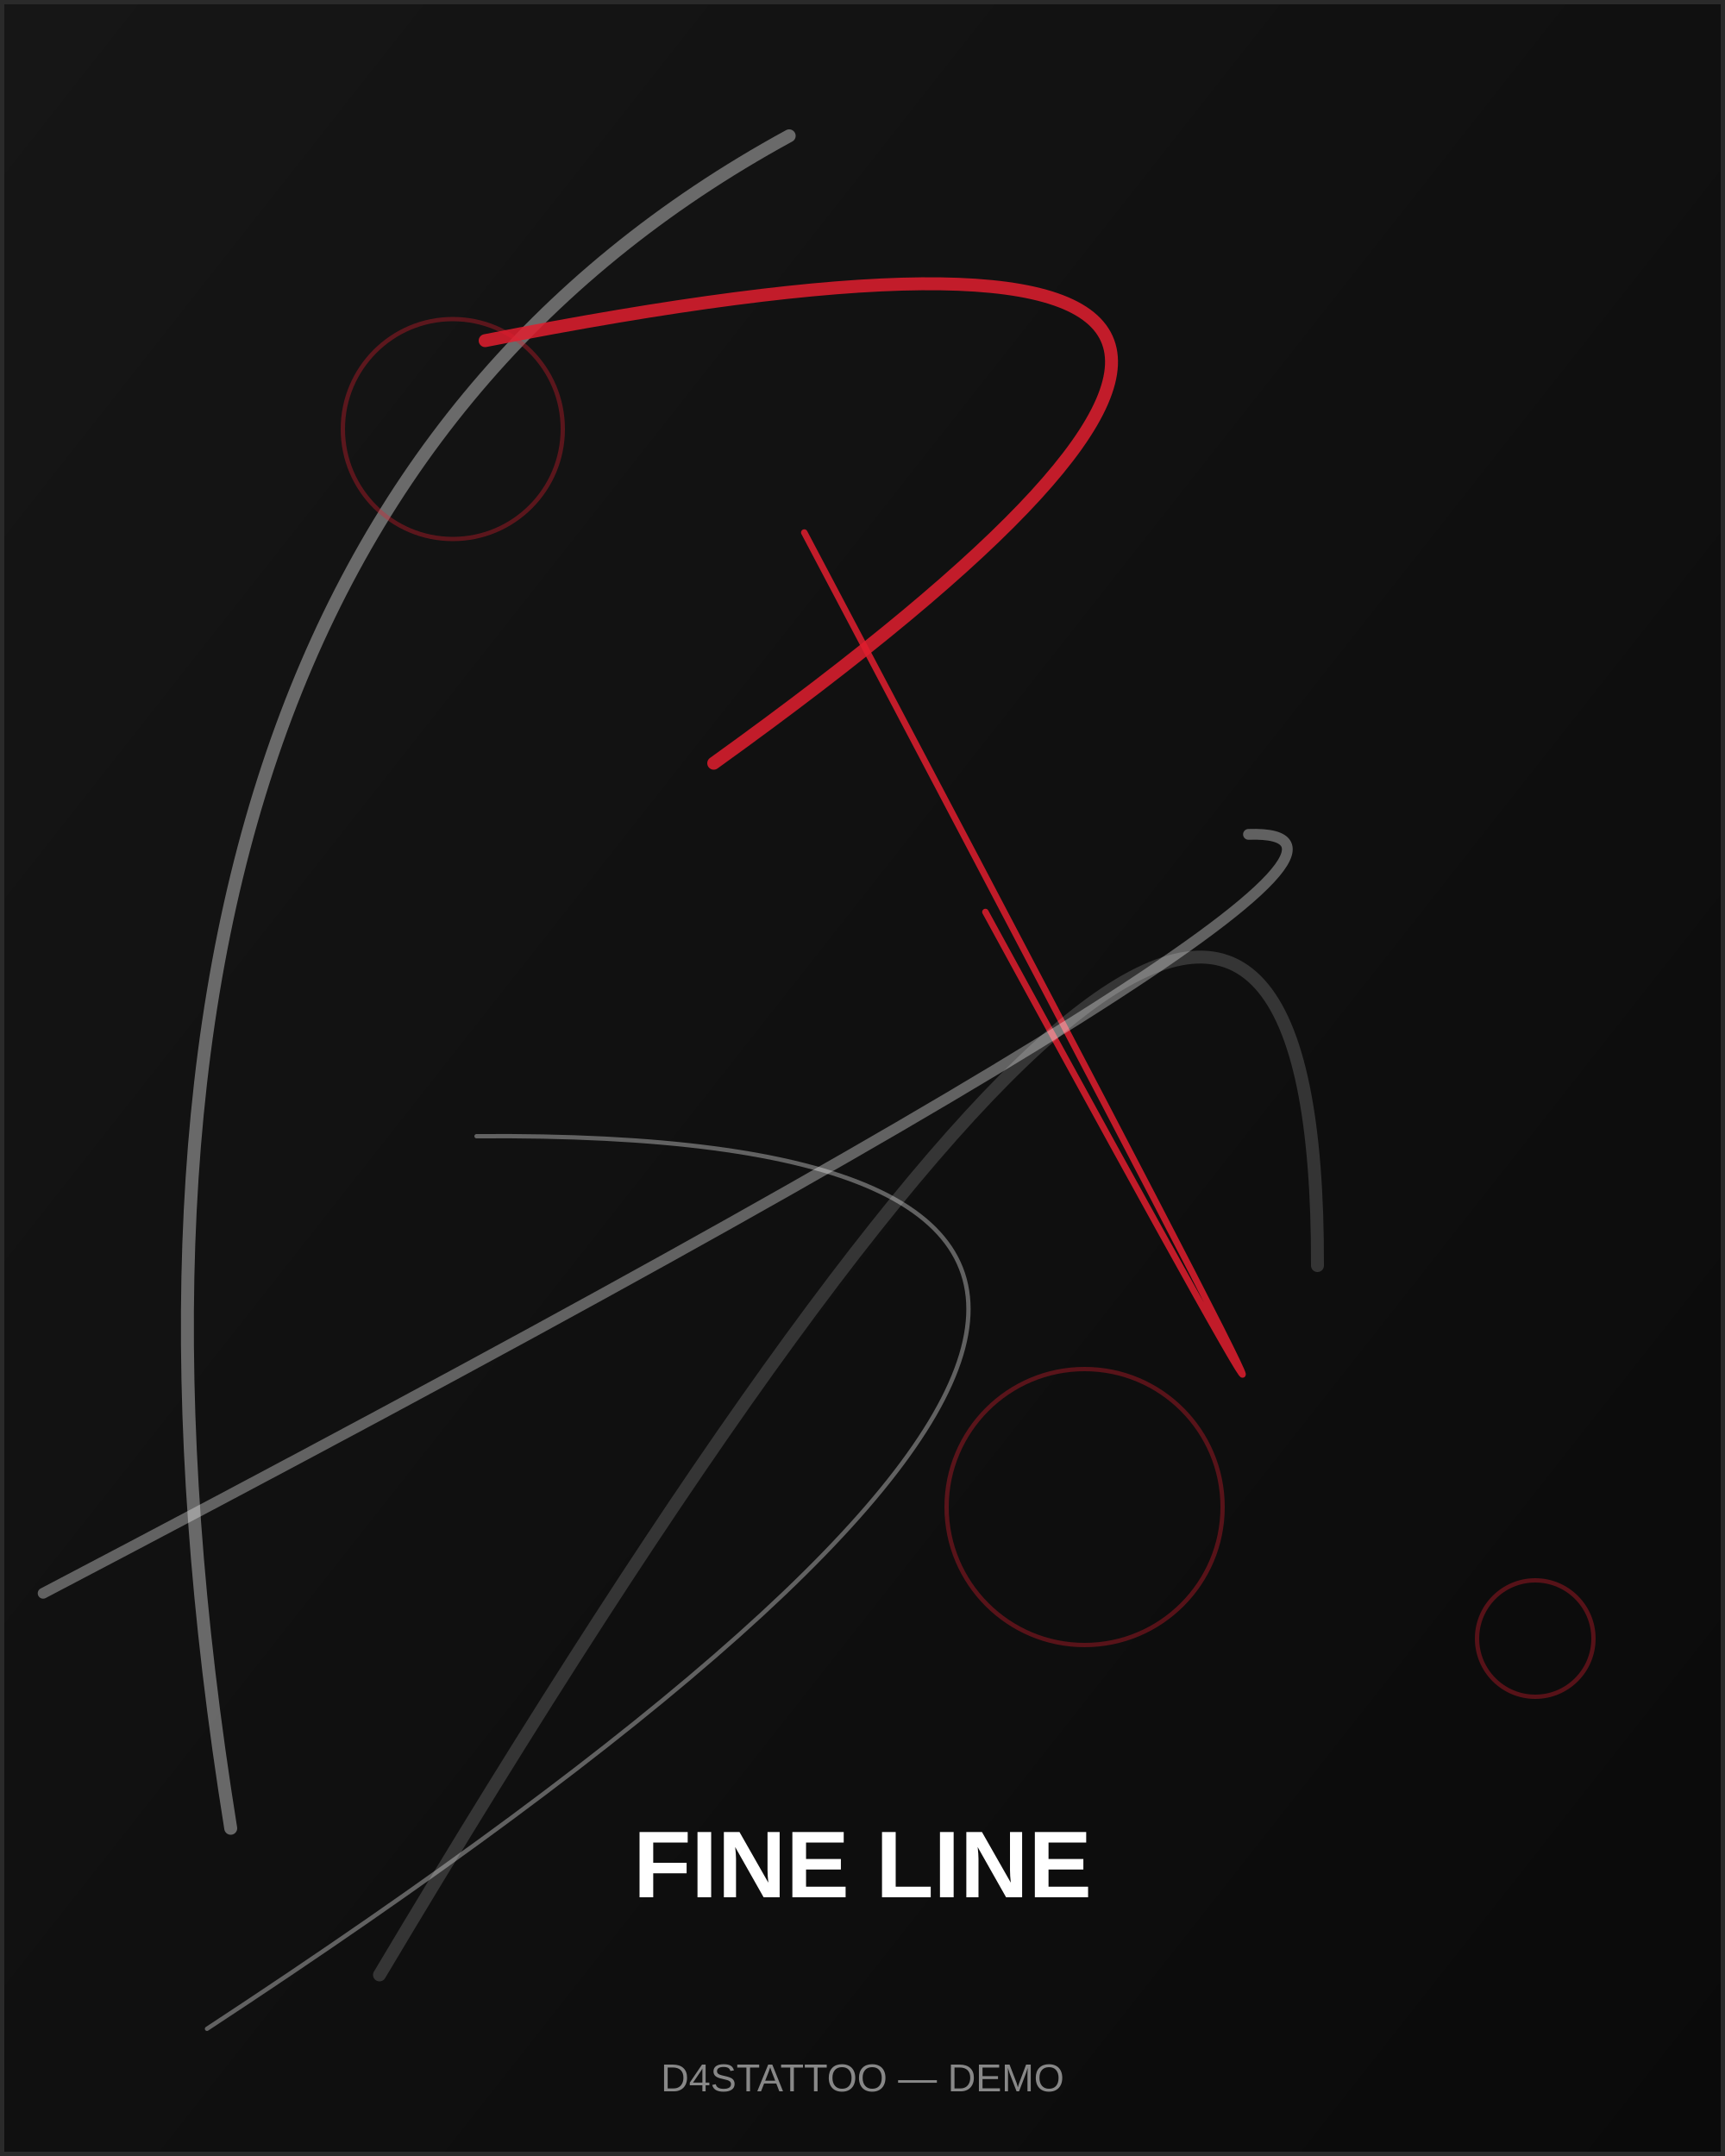
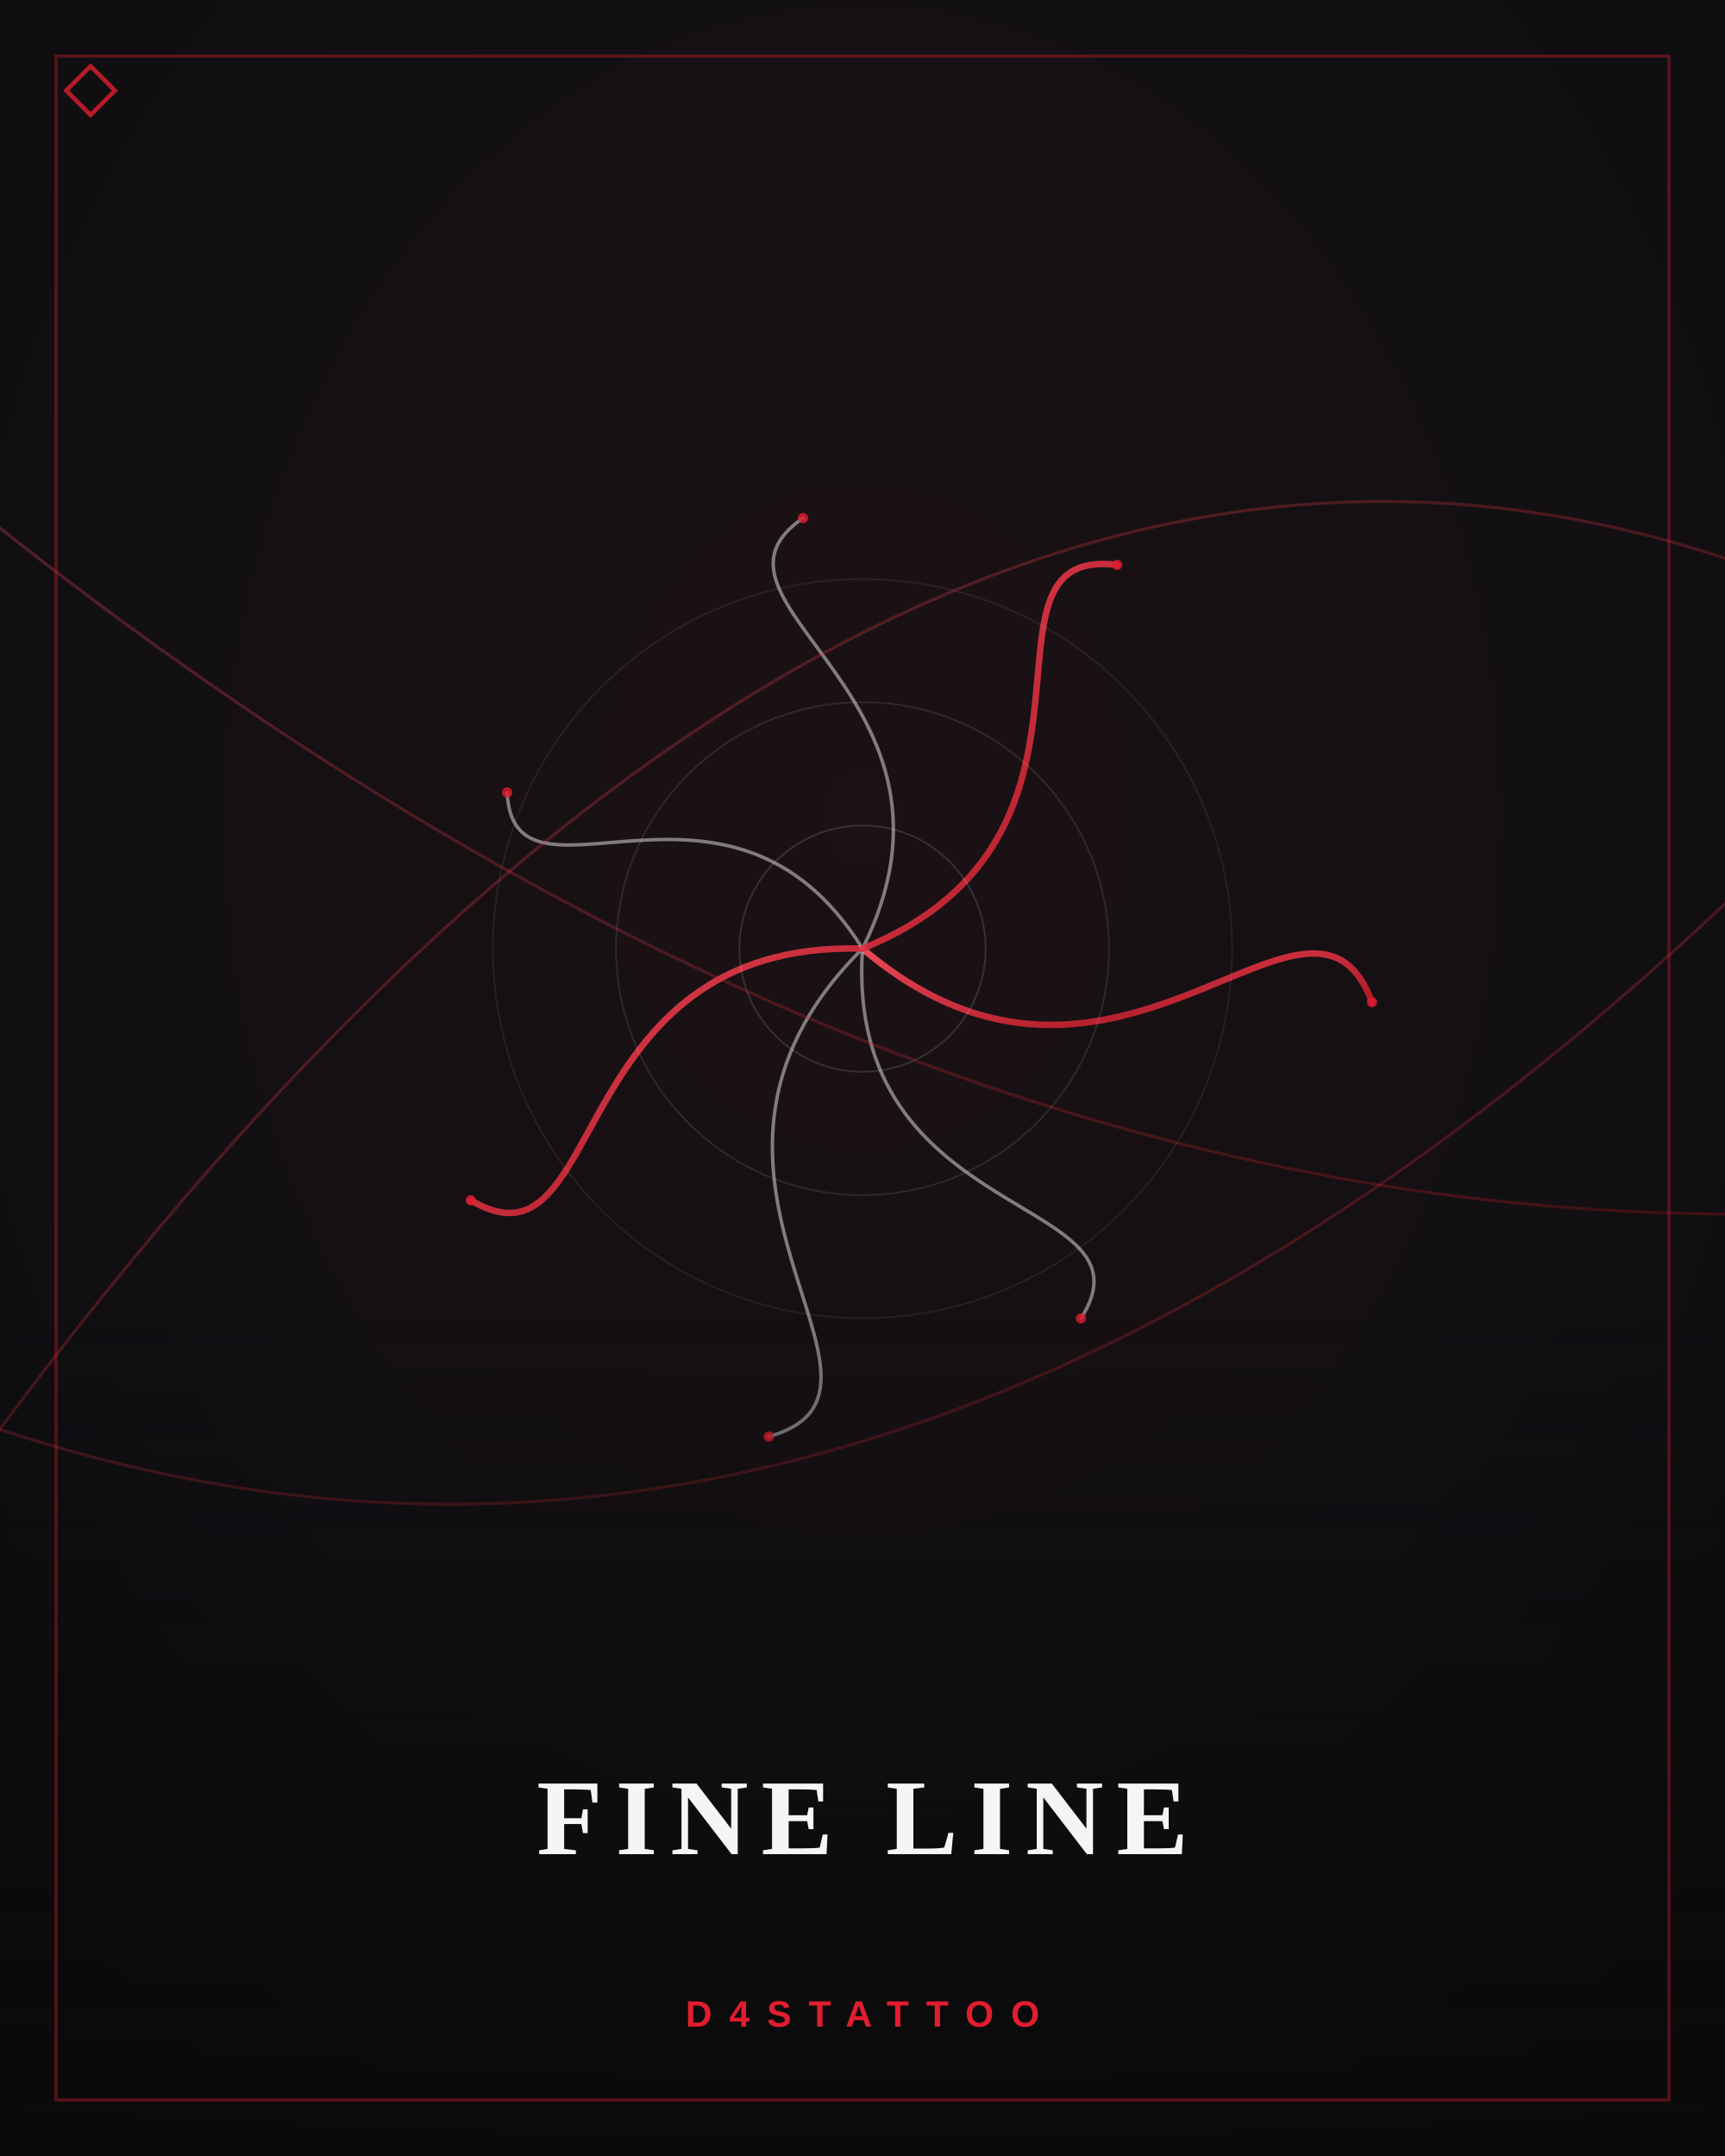
- <svg xmlns="http://www.w3.org/2000/svg" width="800" height="1000" viewBox="0 0 800 1000">
+ <svg xmlns="http://www.w3.org/2000/svg" width="800" height="1000" viewBox="0 0 800 1000" role="img" aria-label="FINE LINE">
  <defs>
-     <linearGradient id="g" x1="0" y1="0" x2="1" y2="1">
-       <stop offset="0" stop-color="#161616" />
-       <stop offset="1" stop-color="#0a0a0a" />
+     <radialGradient id="bg" cx="50%" cy="38%" r="80%">
+       <stop offset="0%" stop-color="#1c1114" />
+       <stop offset="55%" stop-color="#121013" />
+       <stop offset="100%" stop-color="#0a0a0b" />
+     </radialGradient>
+     <linearGradient id="rg" x1="0" y1="0" x2="1" y2="1">
+       <stop offset="0%" stop-color="#ff4d5e" />
+       <stop offset="100%" stop-color="#b3121f" />
+     </linearGradient>
+     <linearGradient id="fade" x1="0" y1="0" x2="0" y2="1">
+       <stop offset="60%" stop-color="#0a0a0b" stop-opacity="0" />
+       <stop offset="100%" stop-color="#0a0a0b" stop-opacity="0.92" />
    </linearGradient>
  </defs>
-   <rect width="800" height="1000" fill="url(#g)" />
-   <path d="M373 247 Q732 927 457 423" stroke="#e11d2e" stroke-width="3" fill="none" opacity="0.85" stroke-linecap="round" />
-   <path d="M107 848 Q12 256 366 63" stroke="#ffffff" stroke-width="6" fill="none" opacity="0.37" stroke-linecap="round" />
-   <path d="M579 387 Q699 383 20 739" stroke="#ffffff" stroke-width="5" fill="none" opacity="0.34" stroke-linecap="round" />
-   <path d="M225 158 Q747 55 331 354" stroke="#e11d2e" stroke-width="6" fill="none" opacity="0.85" stroke-linecap="round" />
-   <path d="M176 916 Q612 184 611 587" stroke="#ffffff" stroke-width="6" fill="none" opacity="0.16" stroke-linecap="round" />
-   <path d="M96 941 Q733 523 221 527" stroke="#ffffff" stroke-width="2" fill="none" opacity="0.34" stroke-linecap="round" />
-   <circle cx="210" cy="199" r="51" stroke="#e11d2e" stroke-width="2" fill="none" opacity="0.35" />
-   <circle cx="712" cy="760" r="27" stroke="#e11d2e" stroke-width="2" fill="none" opacity="0.35" />
-   <circle cx="503" cy="699" r="64" stroke="#e11d2e" stroke-width="2" fill="none" opacity="0.35" />
-   <rect x="0" y="0" width="800" height="1000" fill="none" stroke="#2a2a2a" stroke-width="4" />
-   <text x="50%" y="880" text-anchor="middle" font-family="Arial, sans-serif" font-size="44" font-weight="bold" fill="#ffffff">FINE LINE</text>
-   <text x="50%" y="1000" dy="-30" text-anchor="middle" font-family="Arial, sans-serif" font-size="18" fill="#888888">D4STATTOO — DEMO</text>
+   <rect width="800" height="1000" fill="url(#bg)" />
+   <path d="M400 440 C 517.7 540, 607.4 388.1, 636.3 464.8" stroke="url(#rg)" stroke-width="3" fill="none" opacity="0.9" stroke-linecap="round" />
+   <circle cx="636.3" cy="464.8" r="2.4" fill="#e11d2e" opacity="0.8" />
+   <path d="M400 440 C 391.4 569.2, 538.6 553.7, 501.3 611.5" stroke="#e8e8ea" stroke-width="1.6" fill="none" opacity="0.5" stroke-linecap="round" />
+   <circle cx="501.3" cy="611.5" r="2.4" fill="#e11d2e" opacity="0.8" />
+   <path d="M400 440 C 293.7 545.5, 433.1 644.7, 356.6 666.3" stroke="#e8e8ea" stroke-width="1.6" fill="none" opacity="0.5" stroke-linecap="round" />
+   <circle cx="356.6" cy="666.3" r="2.4" fill="#e11d2e" opacity="0.8" />
+   <path d="M400 440 C 259.7 435.9, 282.4 594.8, 218.3 556.7" stroke="url(#rg)" stroke-width="3" fill="none" opacity="0.9" stroke-linecap="round" />
+   <circle cx="218.3" cy="556.7" r="2.4" fill="#e11d2e" opacity="0.8" />
+   <path d="M400 440 C 338.2 340.7, 238.3 429.7, 235.2 367.6" stroke="#e8e8ea" stroke-width="1.6" fill="none" opacity="0.5" stroke-linecap="round" />
+   <circle cx="235.2" cy="367.6" r="2.4" fill="#e11d2e" opacity="0.8" />
+   <path d="M400 440 C 458.5 322.7, 315.1 279.7, 372.4 240.3" stroke="#e8e8ea" stroke-width="1.6" fill="none" opacity="0.5" stroke-linecap="round" />
+   <circle cx="372.4" cy="240.3" r="2.4" fill="#e11d2e" opacity="0.8" />
+   <path d="M400 440 C 528.7 387.9, 444.9 253.1, 518.1 262" stroke="url(#rg)" stroke-width="3" fill="none" opacity="0.9" stroke-linecap="round" />
+   <circle cx="518.1" cy="262" r="2.4" fill="#e11d2e" opacity="0.8" />
+   <circle cx="400" cy="440" r="57.1" stroke="#ffffff" stroke-width="0.8" fill="none" opacity="0.13" />
+   <circle cx="400" cy="440" r="114.3" stroke="#ffffff" stroke-width="0.8" fill="none" opacity="0.1" />
+   <circle cx="400" cy="440" r="171.4" stroke="#ffffff" stroke-width="0.8" fill="none" opacity="0.07" />
+   <path d="M-20 690 Q 400 109, 820 266" stroke="url(#rg)" stroke-width="1.4" fill="none" opacity="0.28" />
+   <path d="M-20 229 Q 400 569, 820 563" stroke="url(#rg)" stroke-width="1.4" fill="none" opacity="0.28" />
+   <path d="M-20 656 Q 400 809, 820 400" stroke="url(#rg)" stroke-width="1.4" fill="none" opacity="0.28" />
+   <rect width="800" height="1000" fill="url(#fade)" />
+   <rect x="26" y="26" width="748" height="948" fill="none" stroke="#e11d2e" stroke-opacity="0.35" stroke-width="1.5" />
+   <rect x="34" y="34" width="16" height="16" fill="none" stroke="#e11d2e" stroke-width="2" opacity=".8" transform="rotate(45 42 42)" />
+   <text x="50%" y="860" text-anchor="middle" font-family="Georgia, 'Times New Roman', serif" font-size="50" font-weight="700" fill="#f5f5f5" letter-spacing="6">FINE LINE</text>
+   <text x="50%" y="940" text-anchor="middle" font-family="Arial, sans-serif" font-size="17" fill="#e11d2e" letter-spacing="8" font-weight="700">D4STATTOO</text>
</svg>
